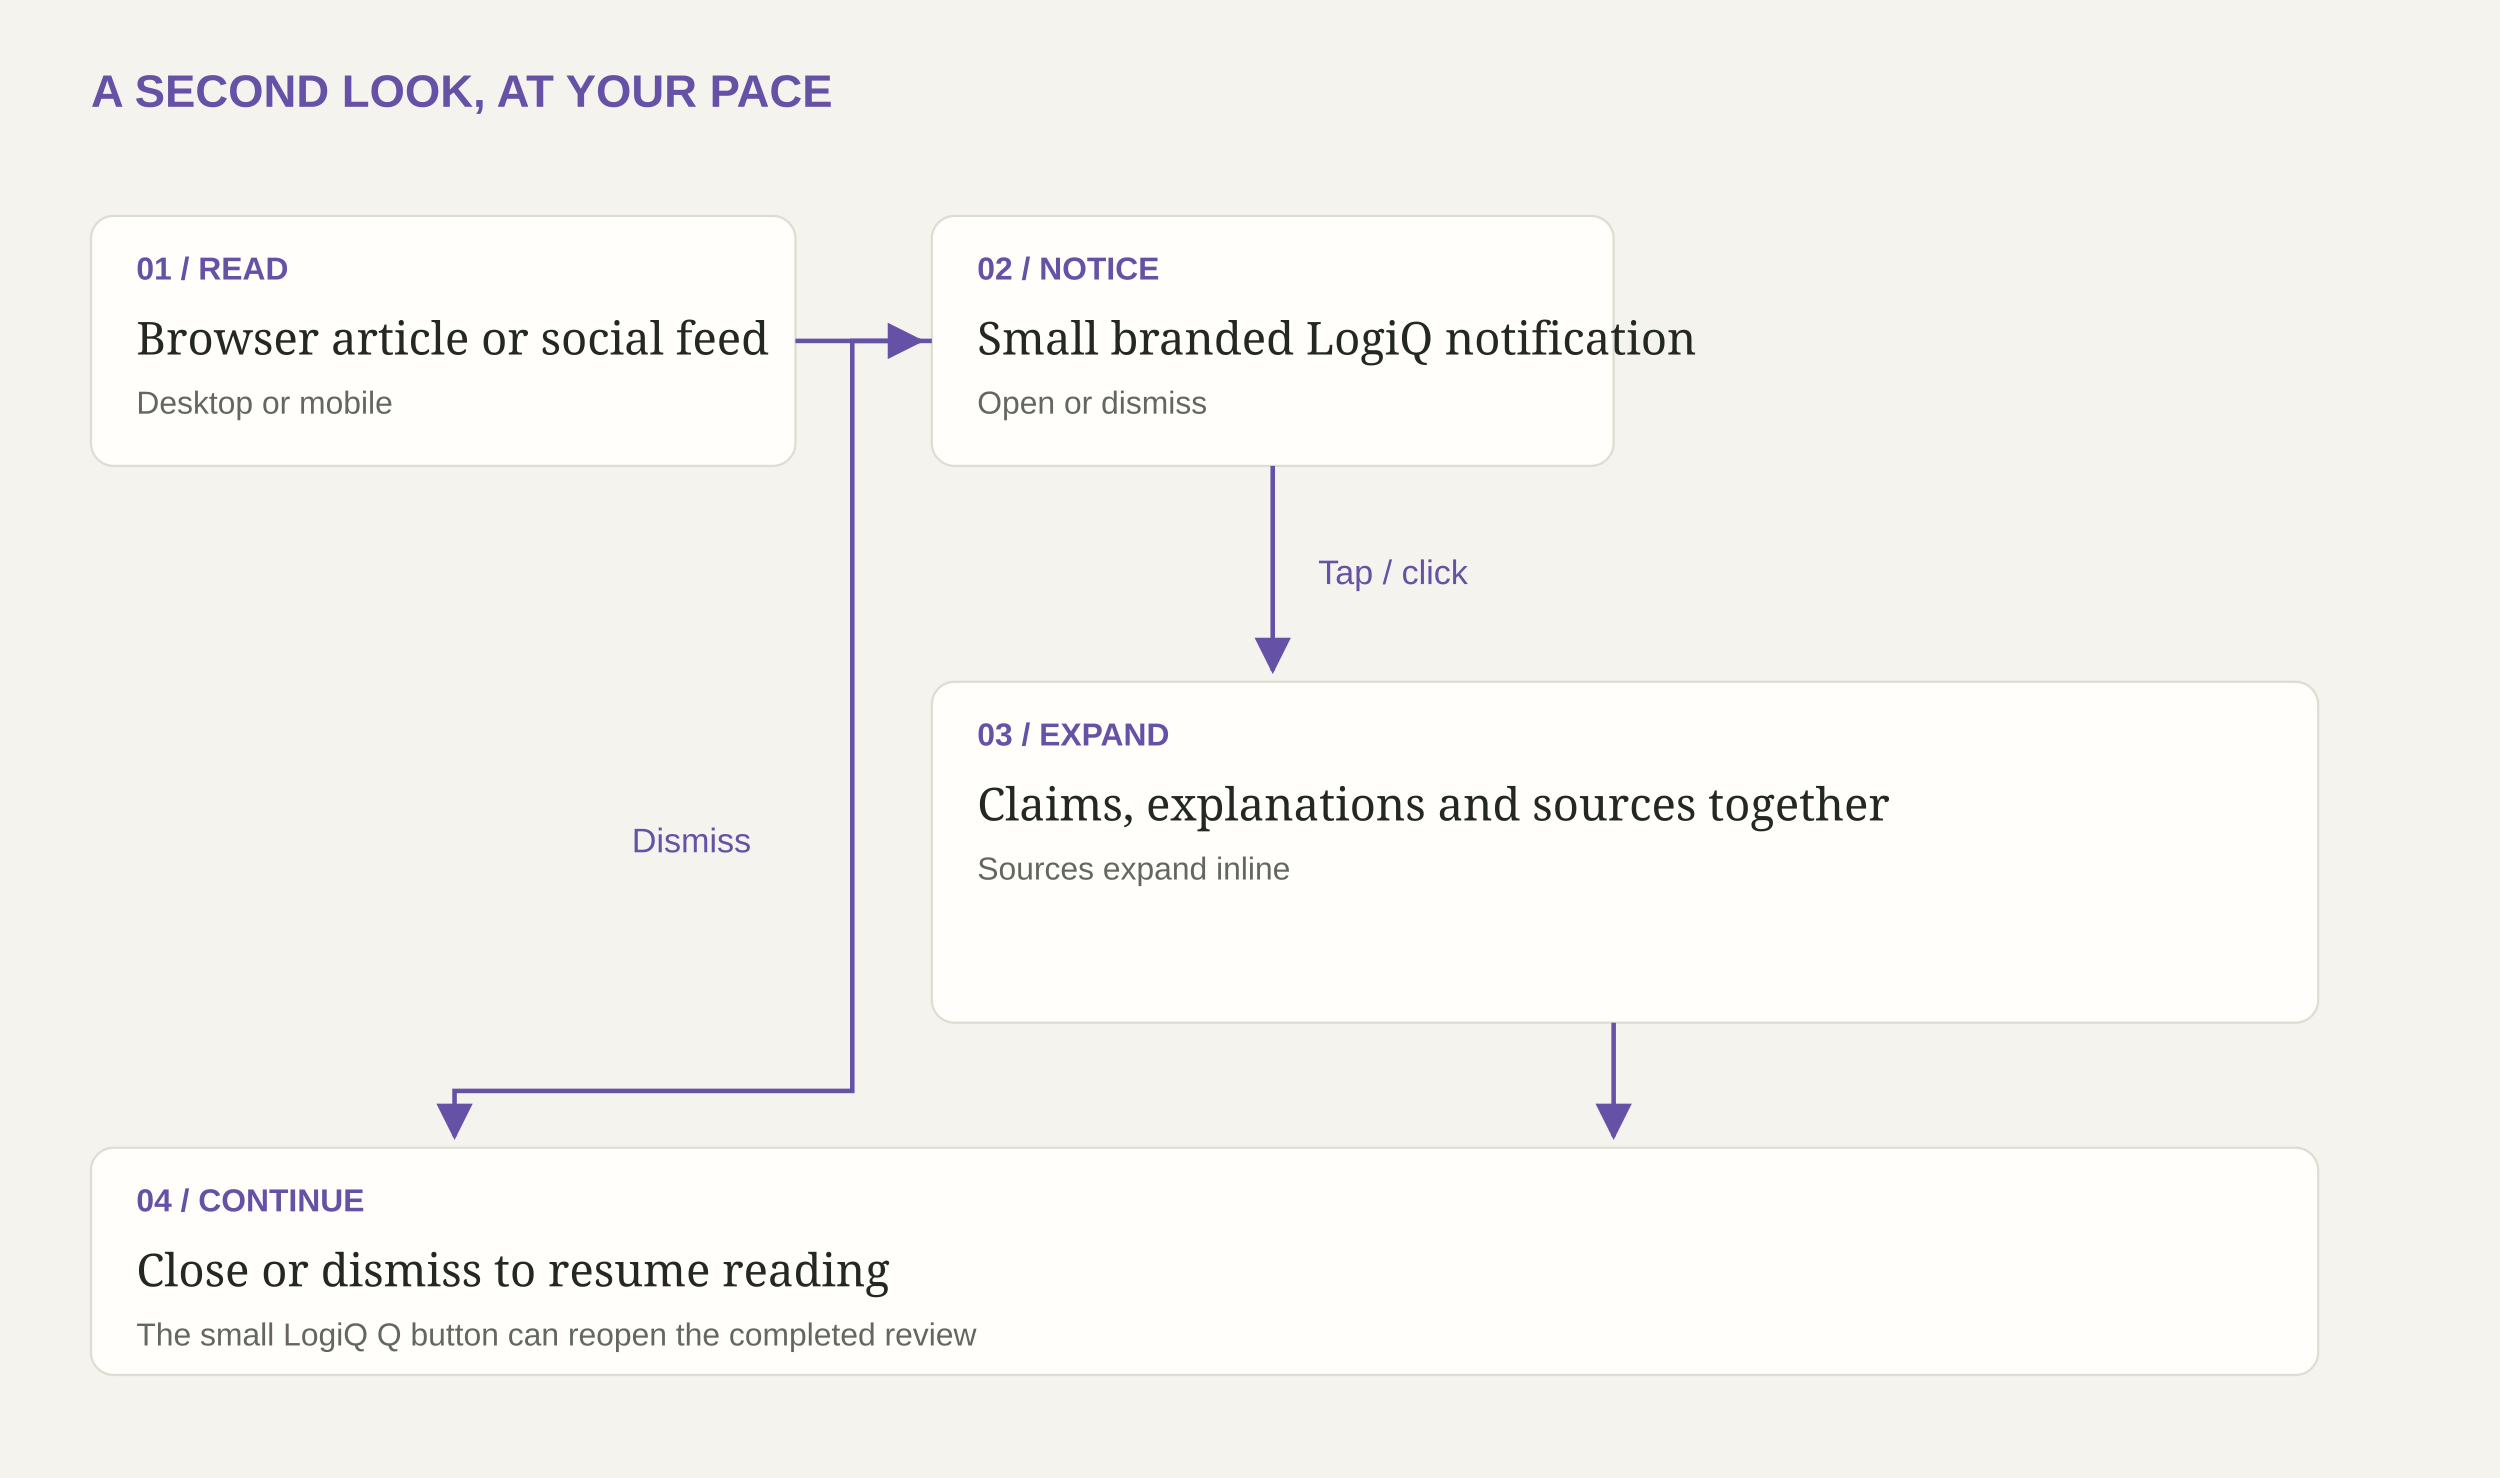
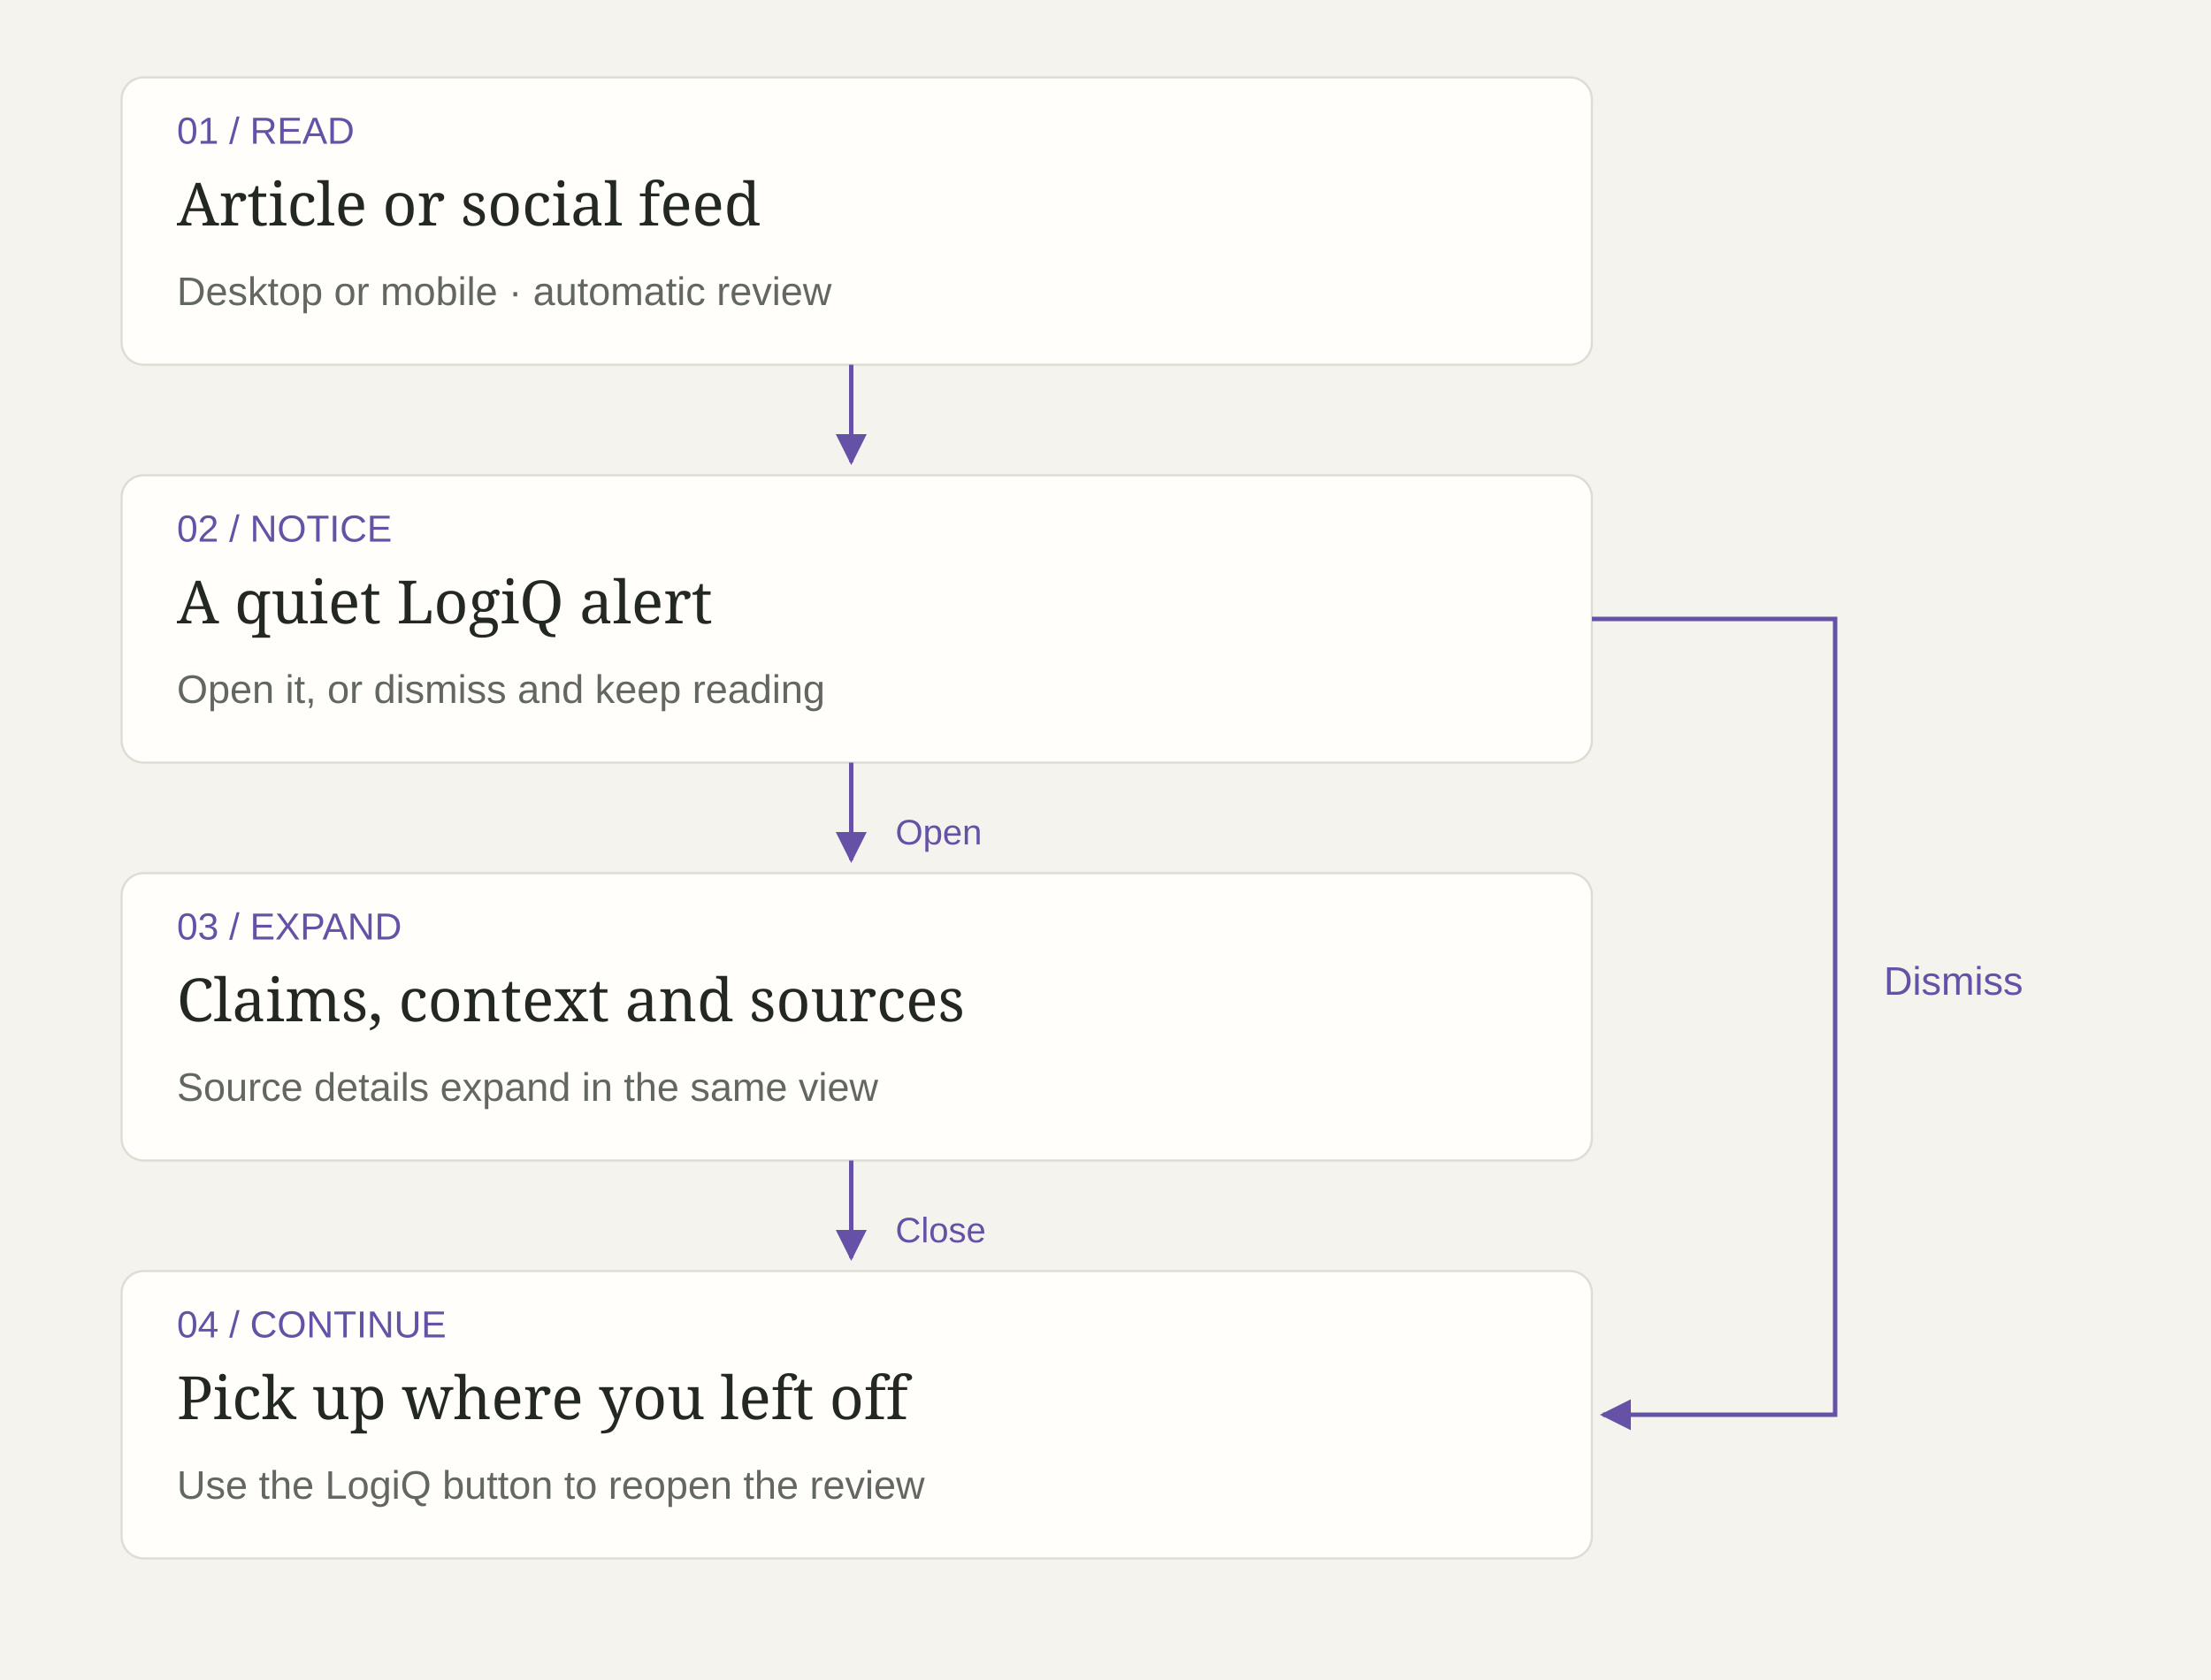
- <svg xmlns="http://www.w3.org/2000/svg" width="1100" height="650" viewBox="0 0 1100 650" role="img">
-   <rect x="0" y="0" width="1100" height="650" rx="0" fill="#f5f3ed" stroke="#f5f3ed" stroke-width="1" />
-   <text x="40" y="47" font-family="Arial,sans-serif" font-size="20" font-weight="700" fill="#6551a6">A SECOND LOOK, AT YOUR PACE</text>
-   <rect x="40" y="95" width="310" height="110" rx="10" fill="#fffefa" stroke="#dcded3" stroke-width="1" />
-   <text x="60" y="123" font-family="Arial,sans-serif" font-size="14" font-weight="700" fill="#6551a6">01 / READ</text>
-   <text x="60" y="156" font-family="Georgia,serif" font-size="20" font-weight="400" fill="#242822">Browser article or social feed</text>
-   <text x="60" y="182" font-family="Arial,sans-serif" font-size="14" font-weight="400" fill="#62675f">Desktop or mobile</text>
-   <rect x="410" y="95" width="300" height="110" rx="10" fill="#fffefa" stroke="#dcded3" stroke-width="1" />
-   <text x="430" y="123" font-family="Arial,sans-serif" font-size="14" font-weight="700" fill="#6551a6">02 / NOTICE</text>
-   <text x="430" y="156" font-family="Georgia,serif" font-size="20" font-weight="400" fill="#242822">Small branded LogiQ notification</text>
-   <text x="430" y="182" font-family="Arial,sans-serif" font-size="14" font-weight="400" fill="#62675f">Open or dismiss</text>
-   <rect x="410" y="300" width="610" height="150" rx="10" fill="#fffefa" stroke="#dcded3" stroke-width="1" />
-   <text x="430" y="328" font-family="Arial,sans-serif" font-size="14" font-weight="700" fill="#6551a6">03 / EXPAND</text>
-   <text x="430" y="361" font-family="Georgia,serif" font-size="20" font-weight="400" fill="#242822">Claims, explanations and sources together</text>
-   <text x="430" y="387" font-family="Arial,sans-serif" font-size="14" font-weight="400" fill="#62675f">Sources expand inline</text>
-   <rect x="40" y="505" width="980" height="100" rx="10" fill="#fffefa" stroke="#dcded3" stroke-width="1" />
-   <text x="60" y="533" font-family="Arial,sans-serif" font-size="14" font-weight="700" fill="#6551a6">04 / CONTINUE</text>
-   <text x="60" y="566" font-family="Georgia,serif" font-size="20" font-weight="400" fill="#242822">Close or dismiss to resume reading</text>
-   <text x="60" y="592" font-family="Arial,sans-serif" font-size="14" font-weight="400" fill="#62675f">The small LogiQ Q button can reopen the completed review</text>
+ <svg xmlns="http://www.w3.org/2000/svg" width="1000" height="760" viewBox="0 0 1000 760" role="img">
+   <rect width="1000" height="760" fill="#f5f3ed" />
  <defs>
-     <marker id="arrow" viewBox="0 0 10 10" refX="9" refY="5" markerWidth="8" markerHeight="8" orient="auto-start-reverse">
-       <path d="M0 0 L10 5 L0 10z" fill="#6551a6" />
+     <marker id="arrow" viewBox="0 0 10 10" refX="9" refY="5" markerWidth="7" markerHeight="7" orient="auto">
+       <path d="M0 0L10 5L0 10" fill="#6551a6" />
    </marker>
  </defs>
-   <path d="M350 150 H405" fill="none" stroke="#6551a6" stroke-width="2" marker-end="url(#arrow)" />
-   <path d="M560 205 V295" fill="none" stroke="#6551a6" stroke-width="2" marker-end="url(#arrow)" />
-   <path d="M410 150 H375 V480 H200 V500" fill="none" stroke="#6551a6" stroke-width="2" marker-end="url(#arrow)" />
-   <path d="M710 450 V500" fill="none" stroke="#6551a6" stroke-width="2" marker-end="url(#arrow)" />
-   <text x="580" y="257" font-family="Arial,sans-serif" font-size="15" font-weight="400" fill="#6551a6">Tap / click</text>
-   <text x="278" y="375" font-family="Arial,sans-serif" font-size="15" font-weight="400" fill="#6551a6">Dismiss</text>
+   <rect x="55" y="35" width="665" height="130" rx="10" fill="#fffefa" stroke="#dcded3" />
+   <text x="80" y="65" fill="#6551a6" font-family="Arial" font-size="17">01 / READ</text>
+   <text x="80" y="102" fill="#242822" font-family="Georgia" font-size="27">Article or social feed</text>
+   <text x="80" y="138" fill="#62675f" font-family="Arial" font-size="18">Desktop or mobile · automatic review</text>
+   <path d="M385 165V209" stroke="#6551a6" stroke-width="2" marker-end="url(#arrow)" />
+   <rect x="55" y="215" width="665" height="130" rx="10" fill="#fffefa" stroke="#dcded3" />
+   <text x="80" y="245" fill="#6551a6" font-family="Arial" font-size="17">02 / NOTICE</text>
+   <text x="80" y="282" fill="#242822" font-family="Georgia" font-size="27">A quiet LogiQ alert</text>
+   <text x="80" y="318" fill="#62675f" font-family="Arial" font-size="18">Open it, or dismiss and keep reading</text>
+   <path d="M385 345V389" stroke="#6551a6" stroke-width="2" marker-end="url(#arrow)" />
+   <rect x="55" y="395" width="665" height="130" rx="10" fill="#fffefa" stroke="#dcded3" />
+   <text x="80" y="425" fill="#6551a6" font-family="Arial" font-size="17">03 / EXPAND</text>
+   <text x="80" y="462" fill="#242822" font-family="Georgia" font-size="27">Claims, context and sources</text>
+   <text x="80" y="498" fill="#62675f" font-family="Arial" font-size="18">Source details expand in the same view</text>
+   <path d="M385 525V569" stroke="#6551a6" stroke-width="2" marker-end="url(#arrow)" />
+   <rect x="55" y="575" width="665" height="130" rx="10" fill="#fffefa" stroke="#dcded3" />
+   <text x="80" y="605" fill="#6551a6" font-family="Arial" font-size="17">04 / CONTINUE</text>
+   <text x="80" y="642" fill="#242822" font-family="Georgia" font-size="27">Pick up where you left off</text>
+   <text x="80" y="678" fill="#62675f" font-family="Arial" font-size="18">Use the LogiQ button to reopen the review</text>
+   <path d="M720 280H830V640H725" stroke="#6551a6" stroke-width="2" fill="none" marker-end="url(#arrow)" />
+   <text x="852" y="450" fill="#6551a6" font-family="Arial" font-size="18">Dismiss</text>
+   <text x="405" y="382" fill="#6551a6" font-family="Arial" font-size="16">Open</text>
+   <text x="405" y="562" fill="#6551a6" font-family="Arial" font-size="16">Close</text>
</svg>
